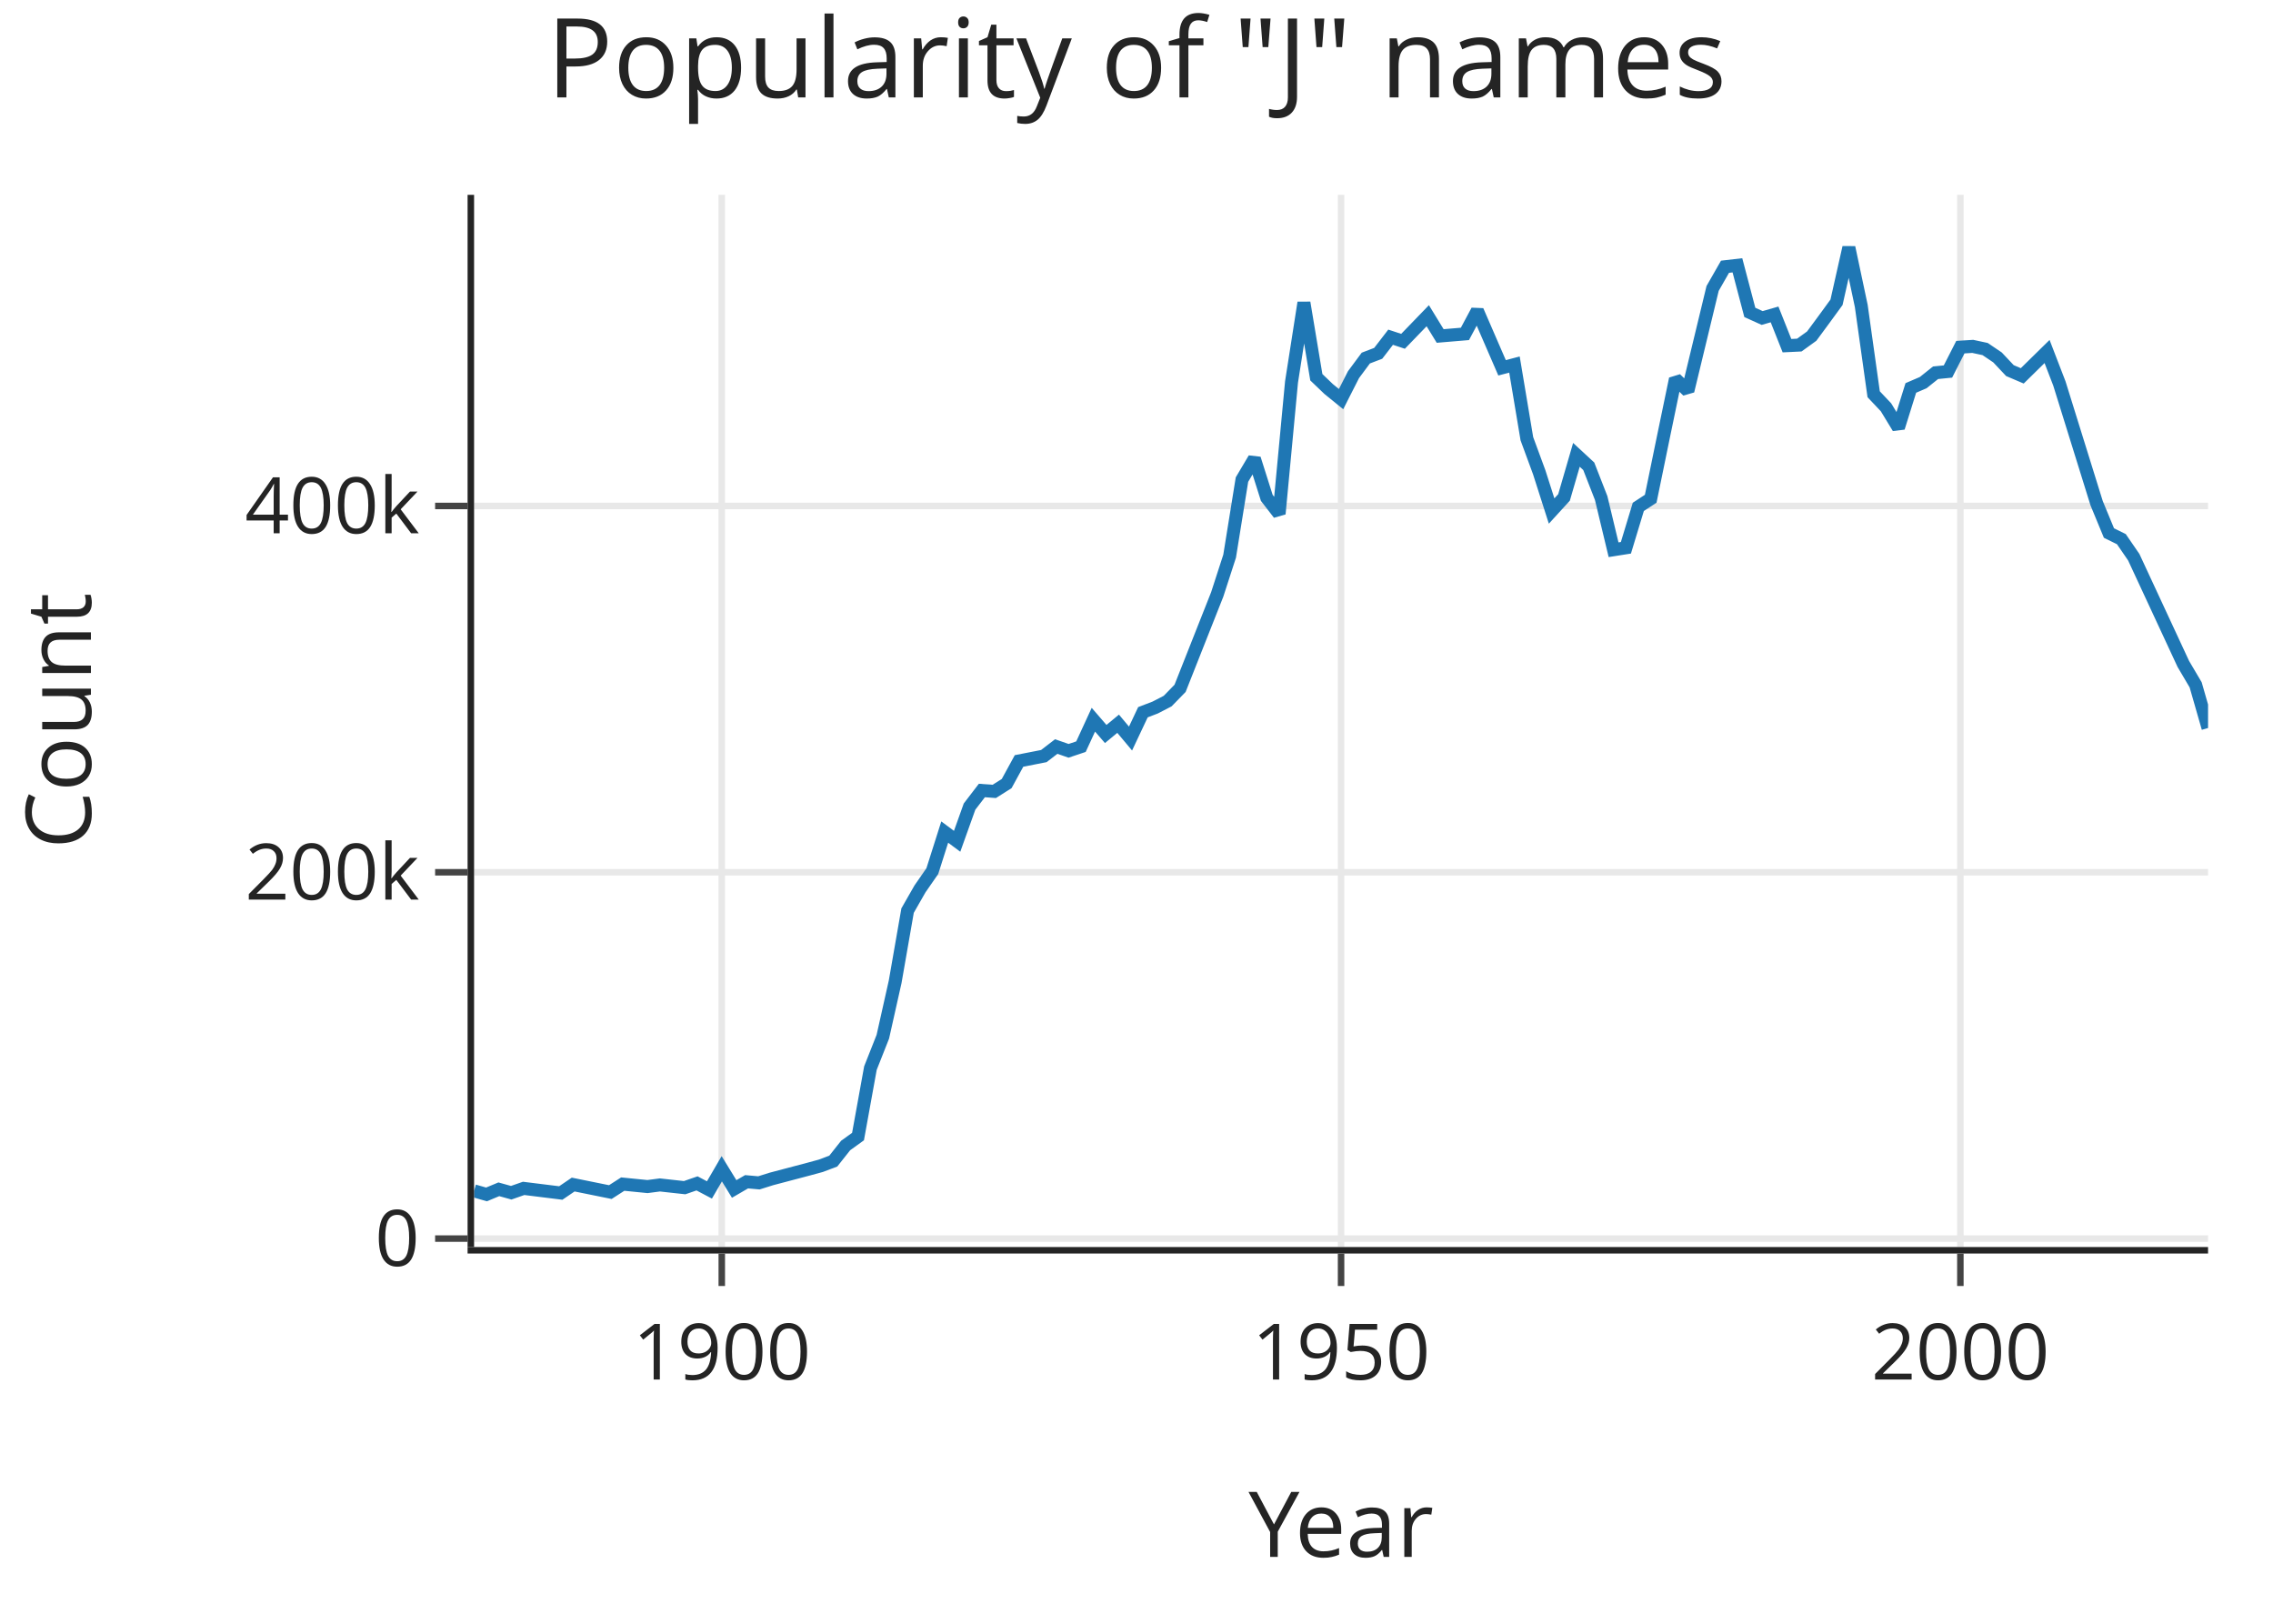
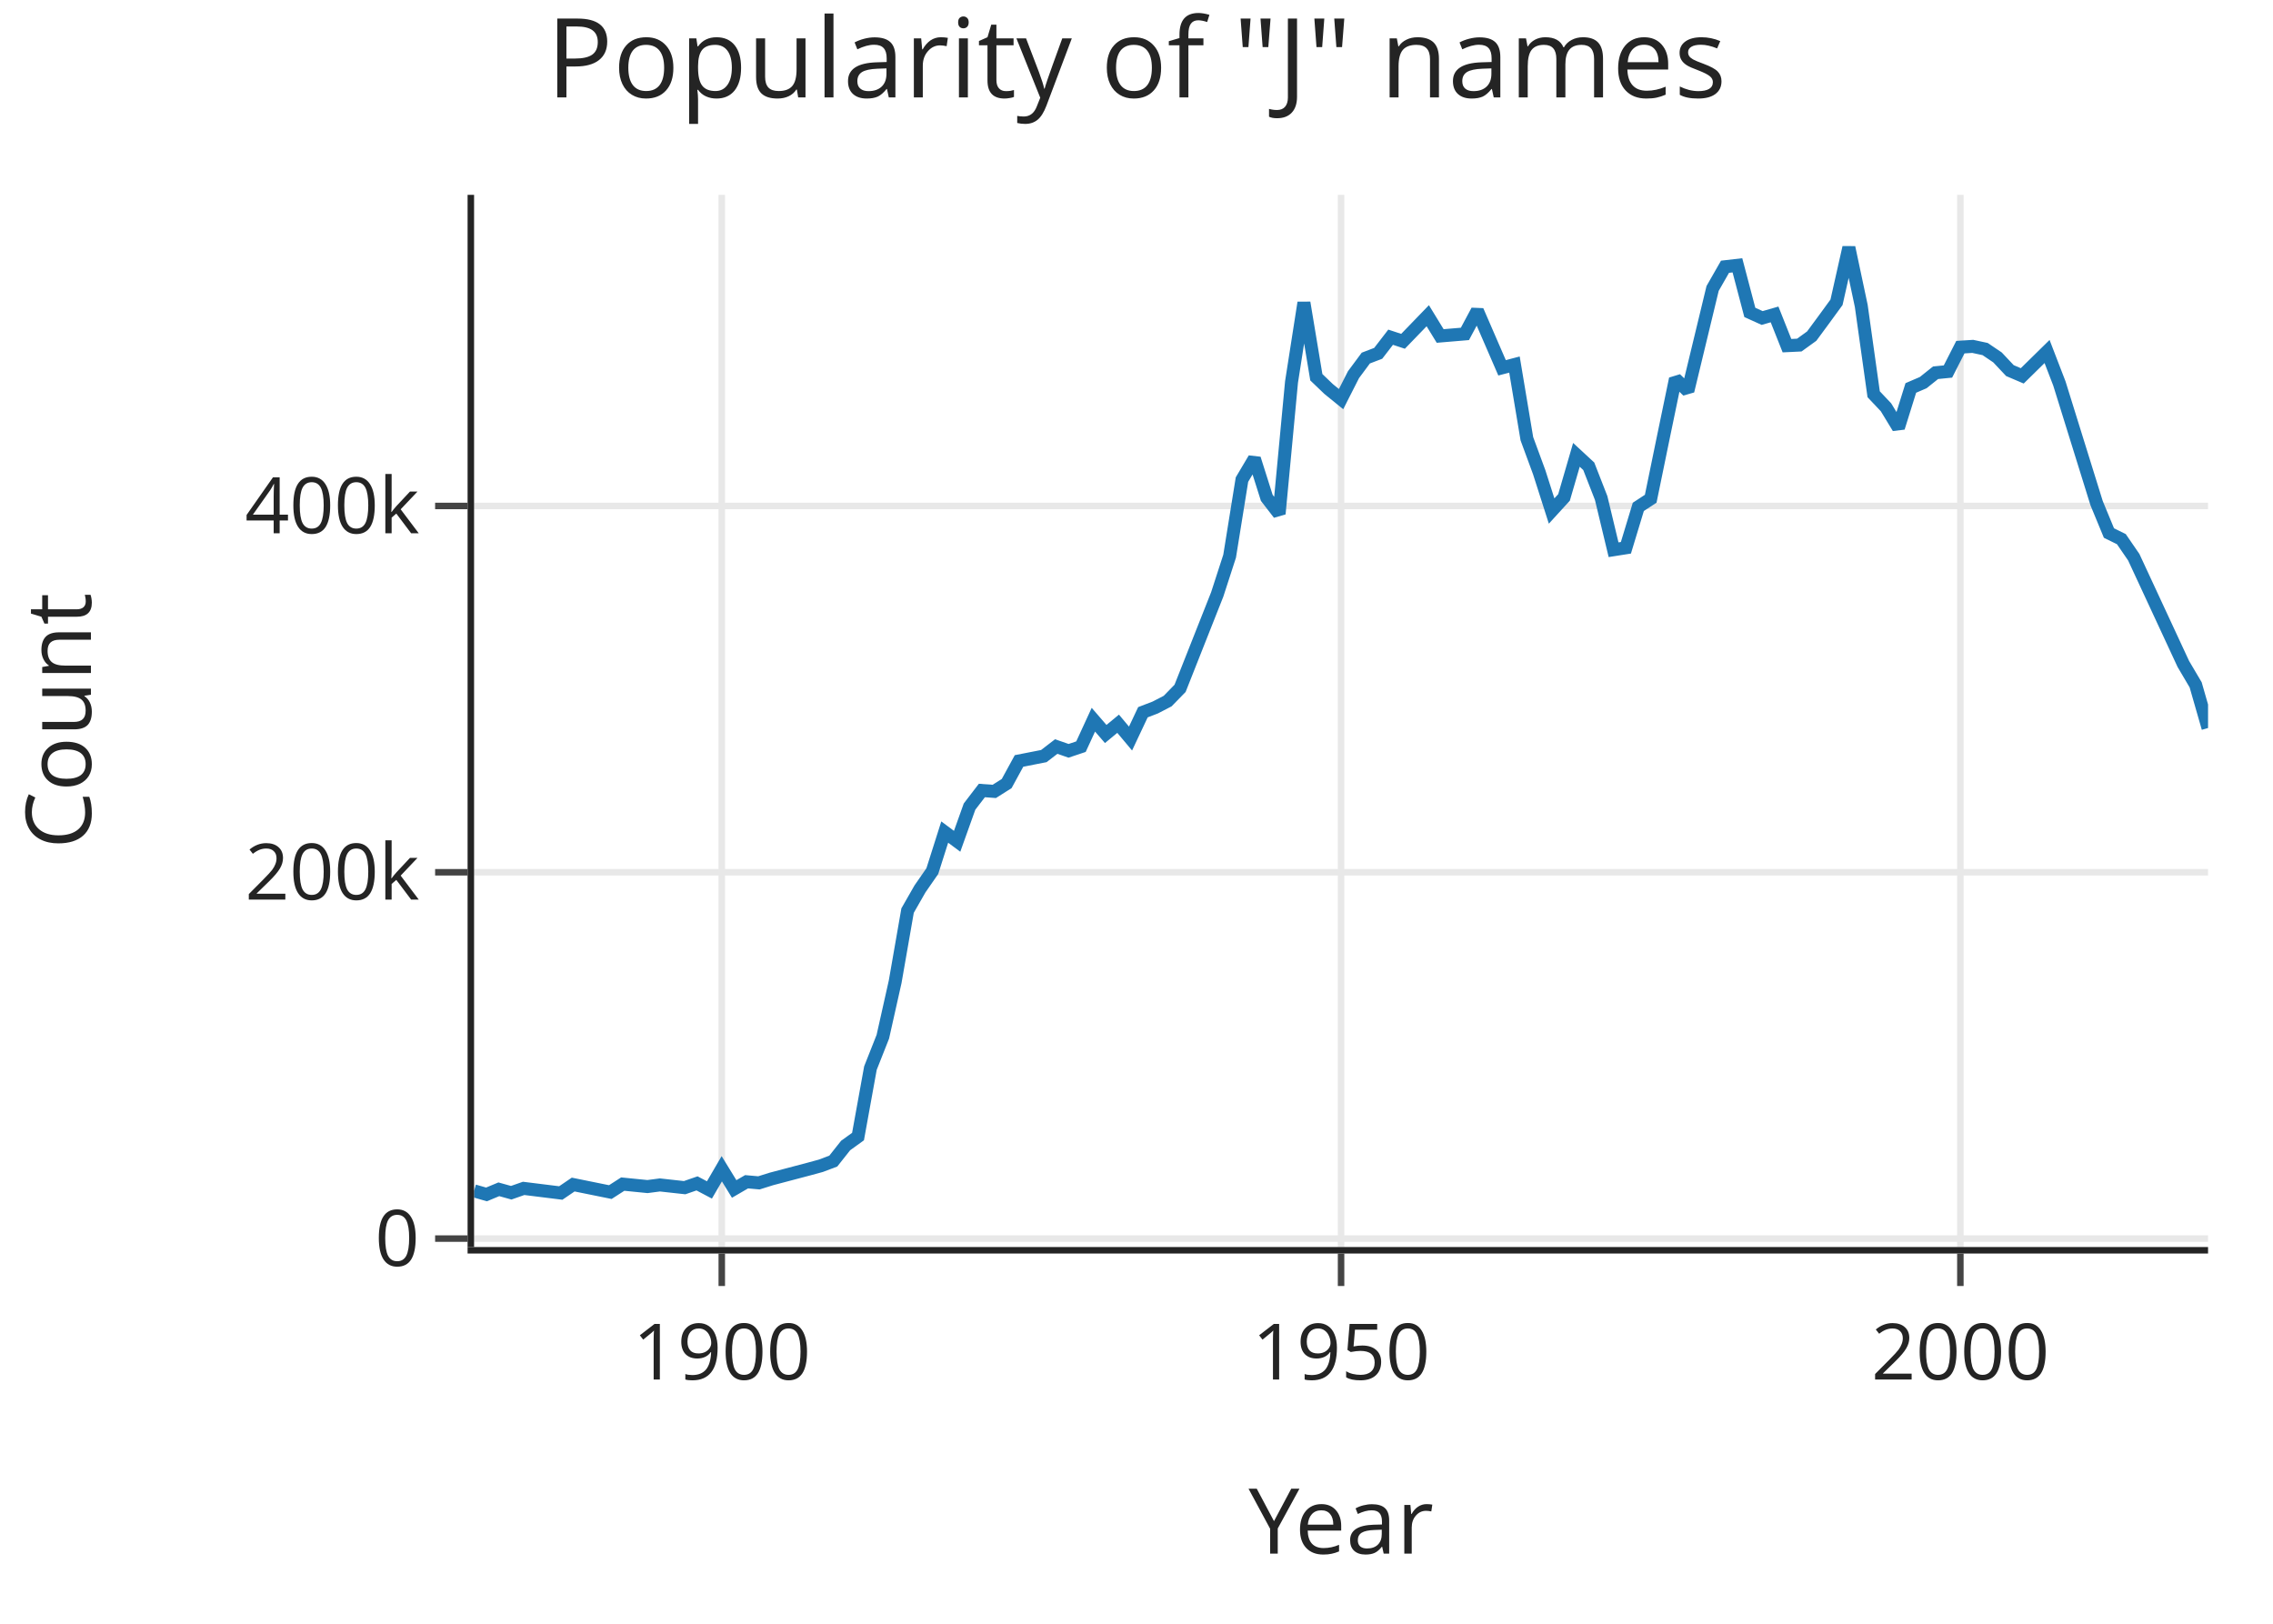
<svg xmlns="http://www.w3.org/2000/svg" class="main-svg" width="350" height="250" style="" viewBox="0 0 350 250">
  <rect x="0" y="0" width="350" height="250" style="fill: rgb(255, 255, 255); fill-opacity: 1;" />
-   <defs id="defs-eb992d">
+   <defs id="defs-0a87d9">
    <g class="clips">
-       <clipPath id="clipeb992dxyplot" class="plotclip">
+       <clipPath id="clip0a87d9xyplot" class="plotclip">
        <rect width="267" height="162" />
      </clipPath>
-       <clipPath class="axesclip" id="clipeb992dx">
+       <clipPath class="axesclip" id="clip0a87d9x">
        <rect x="73" y="0" width="267" height="250" />
      </clipPath>
-       <clipPath class="axesclip" id="clipeb992dy">
+       <clipPath class="axesclip" id="clip0a87d9y">
        <rect x="0" y="30" width="350" height="162" />
      </clipPath>
-       <clipPath class="axesclip" id="clipeb992dxy">
+       <clipPath class="axesclip" id="clip0a87d9xy">
        <rect x="73" y="30" width="267" height="162" />
      </clipPath>
    </g>
    <g class="gradients" />
    <g class="patterns" />
  </defs>
  <g class="bglayer" />
  <g class="layer-below">
    <g class="imagelayer" />
    <g class="shapelayer" />
  </g>
  <g class="cartesianlayer">
    <g class="subplot xy">
      <g class="layer-subplot">
        <g class="shapelayer" />
        <g class="imagelayer" />
+       </g>
+       <g class="minor-gridlayer">
+         <g class="x" />
+         <g class="y" />
      </g>
      <g class="gridlayer">
        <g class="x">
          <path class="xgrid crisp" transform="translate(111.14,0)" d="M0,30v162" style="stroke: rgb(232, 232, 232); stroke-opacity: 1; stroke-width: 1px;" />
          <path class="xgrid crisp" transform="translate(206.5,0)" d="M0,30v162" style="stroke: rgb(232, 232, 232); stroke-opacity: 1; stroke-width: 1px;" />
          <path class="xgrid crisp" transform="translate(301.86,0)" d="M0,30v162" style="stroke: rgb(232, 232, 232); stroke-opacity: 1; stroke-width: 1px;" />
        </g>
        <g class="y">
          <path class="ygrid crisp" transform="translate(0,190.7)" d="M73,0h267" style="stroke: rgb(232, 232, 232); stroke-opacity: 1; stroke-width: 1px;" />
          <path class="ygrid crisp" transform="translate(0,134.3)" d="M73,0h267" style="stroke: rgb(232, 232, 232); stroke-opacity: 1; stroke-width: 1px;" />
          <path class="ygrid crisp" transform="translate(0,77.9)" d="M73,0h267" style="stroke: rgb(232, 232, 232); stroke-opacity: 1; stroke-width: 1px;" />
        </g>
      </g>
      <g class="zerolinelayer" />
      <path class="xlines-below" />
      <path class="ylines-below" />
      <g class="overlines-below" />
      <g class="xaxislayer-below" />
      <g class="yaxislayer-below" />
      <g class="overaxes-below" />
-       <g class="plot" transform="translate(73,30)" clip-path="url(#clipeb992dxyplot)">
+       <g class="plot" transform="translate(73,30)" clip-path="url(#clip0a87d9xyplot)">
        <g class="scatterlayer mlayer">
-           <g class="trace scatter tracebb8a9a" style="stroke-miterlimit: 2; opacity: 1;">
+           <g class="trace scatter trace2bb2c5" style="stroke-miterlimit: 2; opacity: 1;">
            <g class="fills" />
            <g class="errorbars" />
            <g class="lines">
-               <path class="js-line" d="M0,153.35L1.91,153.9L3.81,153.11L5.72,153.64L7.63,152.97L13.35,153.68L15.26,152.38L20.98,153.54L22.89,152.31L26.7,152.69L28.61,152.44L32.42,152.86L34.33,152.2L36.24,153.21L38.14,149.95L40.05,153.06L41.96,151.95L43.86,152.12L45.77,151.52L51.49,150.01L53.4,149.49L55.31,148.77L57.21,146.37L59.12,144.99L61.03,134.45L62.94,129.62L64.84,121.15L66.75,110.2L68.66,106.86L70.56,104.12L72.47,98.11L74.38,99.53L76.29,94.19L78.19,91.71L80.1,91.85L82.01,90.64L83.91,87.16L87.73,86.41L89.64,84.94L91.54,85.6L93.45,84.96L95.36,80.81L97.26,83.01L99.17,81.43L101.08,83.71L102.99,79.66L104.89,78.93L106.8,77.94L108.71,75.98L114.43,61.52L116.34,55.63L118.24,43.84L120.15,40.62L122.06,46.65L123.96,49.11L125.87,28.82L127.78,16.6L129.69,28.08L131.59,29.9L133.5,31.45L135.41,27.69L137.31,25.13L139.22,24.4L141.13,21.92L143.04,22.55L146.85,18.61L148.76,21.73L152.57,21.41L154.48,17.84L158.29,26.63L160.2,26.13L162.11,37.55L164.01,42.71L165.92,48.68L167.83,46.59L169.74,40.03L171.64,41.79L173.55,46.68L175.46,54.64L177.36,54.34L179.27,48.04L181.18,46.79L183.09,37.49L184.99,28.33L186.9,30.19L190.71,14.41L192.62,11.07L194.53,10.85L196.44,18.1L198.34,18.96L200.25,18.41L202.16,23.22L204.06,23.13L205.97,21.75L207.88,19.16L209.79,16.54L211.69,8.1L213.6,17.1L215.51,30.7L217.41,32.71L219.32,35.85L221.23,29.73L223.14,28.91L225.04,27.39L226.95,27.2L228.86,23.45L230.76,23.33L232.67,23.74L234.58,25.03L236.49,27.06L238.39,27.87L242.21,24.12L244.11,29.05L249.84,47.47L251.74,52.07L253.65,53.01L255.56,55.79L263.19,72.22L265.09,75.44L267,82.09" style="vector-effect: non-scaling-stroke; fill: none; stroke: rgb(31, 119, 180); stroke-opacity: 1; stroke-width: 2px; opacity: 1;" />
+               <path class="js-line" d="M0,153.35L1.91,153.9L3.81,153.11L5.72,153.64L7.63,152.97L13.35,153.68L15.26,152.38L20.98,153.54L22.89,152.31L26.7,152.69L28.61,152.44L32.42,152.86L34.33,152.2L36.24,153.21L38.14,149.95L40.05,153.06L41.96,151.95L43.86,152.12L45.77,151.52L51.49,150.01L53.4,149.49L55.31,148.77L57.21,146.37L59.12,144.99L61.03,134.45L62.94,129.62L64.84,121.15L66.75,110.2L68.66,106.86L70.56,104.12L72.47,98.11L74.38,99.53L76.29,94.19L78.19,91.71L80.1,91.85L82.01,90.64L83.91,87.16L87.73,86.41L89.64,84.94L91.54,85.6L93.45,84.96L95.36,80.81L97.26,83.01L99.17,81.43L101.08,83.71L102.99,79.66L104.89,78.93L106.8,77.94L108.71,75.98L114.43,61.52L116.34,55.63L118.24,43.84L120.15,40.62L122.06,46.65L123.96,49.11L125.87,28.82L127.78,16.6L129.69,28.08L131.59,29.9L133.5,31.45L135.41,27.69L137.31,25.13L139.22,24.4L141.13,21.92L143.04,22.55L146.85,18.61L148.76,21.73L152.57,21.41L154.48,17.84L158.29,26.63L160.2,26.13L162.11,37.55L164.01,42.71L165.92,48.68L167.83,46.59L169.74,40.03L171.64,41.79L173.55,46.68L175.46,54.64L177.36,54.34L179.27,48.04L181.18,46.79L183.09,37.49L184.99,28.33L186.9,30.19L190.71,14.41L192.62,11.07L194.53,10.85L196.44,18.1L198.34,18.96L200.25,18.41L202.16,23.22L204.06,23.13L205.97,21.75L207.88,19.16L209.79,16.54L211.69,8.1L213.6,17.1L215.51,30.7L217.41,32.71L219.32,35.85L221.23,29.73L223.14,28.91L225.04,27.39L226.95,27.2L228.86,23.45L230.76,23.33L232.67,23.74L234.58,25.03L236.49,27.06L238.39,27.87L242.21,24.12L244.11,29.05L249.84,47.47L251.74,52.07L253.65,53.01L255.56,55.79L263.19,72.22L265.09,75.44L267,82.09" style="vector-effect: none; fill: none; stroke: rgb(31, 119, 180); stroke-opacity: 1; stroke-width: 2px; opacity: 1;" />
            </g>
            <g class="points" />
            <g class="text" />
          </g>
        </g>
      </g>
      <g class="overplot" />
      <path class="xlines-above crisp" d="M72,192.5H340" style="fill: none; stroke-width: 1px; stroke: rgb(36, 36, 36); stroke-opacity: 1;" />
      <path class="ylines-above crisp" d="M72.5,30V192" style="fill: none; stroke-width: 1px; stroke: rgb(36, 36, 36); stroke-opacity: 1;" />
      <g class="overlines-above" />
      <g class="xaxislayer-above">
        <path class="xtick ticks crisp" d="M0,193v5" transform="translate(111.14,0)" style="stroke: rgb(68, 68, 68); stroke-opacity: 1; stroke-width: 1px;" />
        <path class="xtick ticks crisp" d="M0,193v5" transform="translate(206.5,0)" style="stroke: rgb(68, 68, 68); stroke-opacity: 1; stroke-width: 1px;" />
        <path class="xtick ticks crisp" d="M0,193v5" transform="translate(301.86,0)" style="stroke: rgb(68, 68, 68); stroke-opacity: 1; stroke-width: 1px;" />
        <g class="xtick">
          <text text-anchor="middle" x="0" y="212.4" transform="translate(111.14,0)" style="font-family: 'Open Sans', verdana, arial, sans-serif; font-size: 12px; fill: rgb(36, 36, 36); fill-opacity: 1; white-space: pre; opacity: 1;">1900</text>
        </g>
        <g class="xtick">
          <text text-anchor="middle" x="0" y="212.4" style="font-family: 'Open Sans', verdana, arial, sans-serif; font-size: 12px; fill: rgb(36, 36, 36); fill-opacity: 1; white-space: pre; opacity: 1;" transform="translate(206.5,0)">1950</text>
        </g>
        <g class="xtick">
          <text text-anchor="middle" x="0" y="212.4" style="font-family: 'Open Sans', verdana, arial, sans-serif; font-size: 12px; fill: rgb(36, 36, 36); fill-opacity: 1; white-space: pre; opacity: 1;" transform="translate(301.86,0)">2000</text>
        </g>
      </g>
      <g class="yaxislayer-above">
        <path class="ytick ticks crisp" d="M72,0h-5" transform="translate(0,190.7)" style="stroke: rgb(68, 68, 68); stroke-opacity: 1; stroke-width: 1px;" />
        <path class="ytick ticks crisp" d="M72,0h-5" transform="translate(0,134.3)" style="stroke: rgb(68, 68, 68); stroke-opacity: 1; stroke-width: 1px;" />
        <path class="ytick ticks crisp" d="M72,0h-5" transform="translate(0,77.9)" style="stroke: rgb(68, 68, 68); stroke-opacity: 1; stroke-width: 1px;" />
        <g class="ytick">
          <text text-anchor="end" x="64.6" y="4.2" transform="translate(0,190.7)" style="font-family: 'Open Sans', verdana, arial, sans-serif; font-size: 12px; fill: rgb(36, 36, 36); fill-opacity: 1; white-space: pre; opacity: 1;">0</text>
        </g>
        <g class="ytick">
          <text text-anchor="end" x="64.6" y="4.2" style="font-family: 'Open Sans', verdana, arial, sans-serif; font-size: 12px; fill: rgb(36, 36, 36); fill-opacity: 1; white-space: pre; opacity: 1;" transform="translate(0,134.3)">200k</text>
        </g>
        <g class="ytick">
          <text text-anchor="end" x="64.6" y="4.2" style="font-family: 'Open Sans', verdana, arial, sans-serif; font-size: 12px; fill: rgb(36, 36, 36); fill-opacity: 1; white-space: pre; opacity: 1;" transform="translate(0,77.9)">400k</text>
        </g>
      </g>
      <g class="overaxes-above" />
    </g>
  </g>
  <g class="polarlayer" />
  <g class="smithlayer" />
  <g class="ternarylayer" />
  <g class="geolayer" />
  <g class="funnelarealayer" />
  <g class="pielayer" />
  <g class="iciclelayer" />
  <g class="treemaplayer" />
  <g class="sunburstlayer" />
  <g class="glimages" />
-   <defs id="topdefs-eb992d">
+   <defs id="topdefs-0a87d9">
    <g class="clips" />
  </defs>
  <g class="layer-above">
    <g class="imagelayer" />
    <g class="shapelayer" />
  </g>
  <g class="infolayer">
    <g class="g-gtitle">
      <text class="gtitle" x="175" y="15" text-anchor="middle" dy="0em" style="font-family: 'Open Sans', verdana, arial, sans-serif; font-size: 17px; fill: rgb(36, 36, 36); opacity: 1; font-weight: normal; white-space: pre;">Popularity of "J" names</text>
    </g>
    <g class="g-xtitle">
-       <text class="xtitle" x="206.5" y="239.706" text-anchor="middle" style="font-family: 'Open Sans', verdana, arial, sans-serif; font-size: 14px; fill: rgb(36, 36, 36); opacity: 1; font-weight: normal; white-space: pre;">Year</text>
+       <text class="xtitle" x="206.5" y="239.206" text-anchor="middle" style="font-family: 'Open Sans', verdana, arial, sans-serif; font-size: 14px; fill: rgb(36, 36, 36); opacity: 1; font-weight: normal; white-space: pre;">Year</text>
    </g>
-     <g class="g-ytitle" transform="translate(4.19043,0)">
-       <text class="ytitle" transform="rotate(-90,9.809375,111)" x="9.809" y="111" text-anchor="middle" style="font-family: 'Open Sans', verdana, arial, sans-serif; font-size: 14px; fill: rgb(36, 36, 36); opacity: 1; font-weight: normal; white-space: pre;">Count</text>
+     <g class="g-ytitle" transform="translate(3.69043,0)">
+       <text class="ytitle" transform="rotate(-90,10.30938,111)" x="10.309" y="111" text-anchor="middle" style="font-family: 'Open Sans', verdana, arial, sans-serif; font-size: 14px; fill: rgb(36, 36, 36); opacity: 1; font-weight: normal; white-space: pre;">Count</text>
    </g>
  </g>
</svg>
